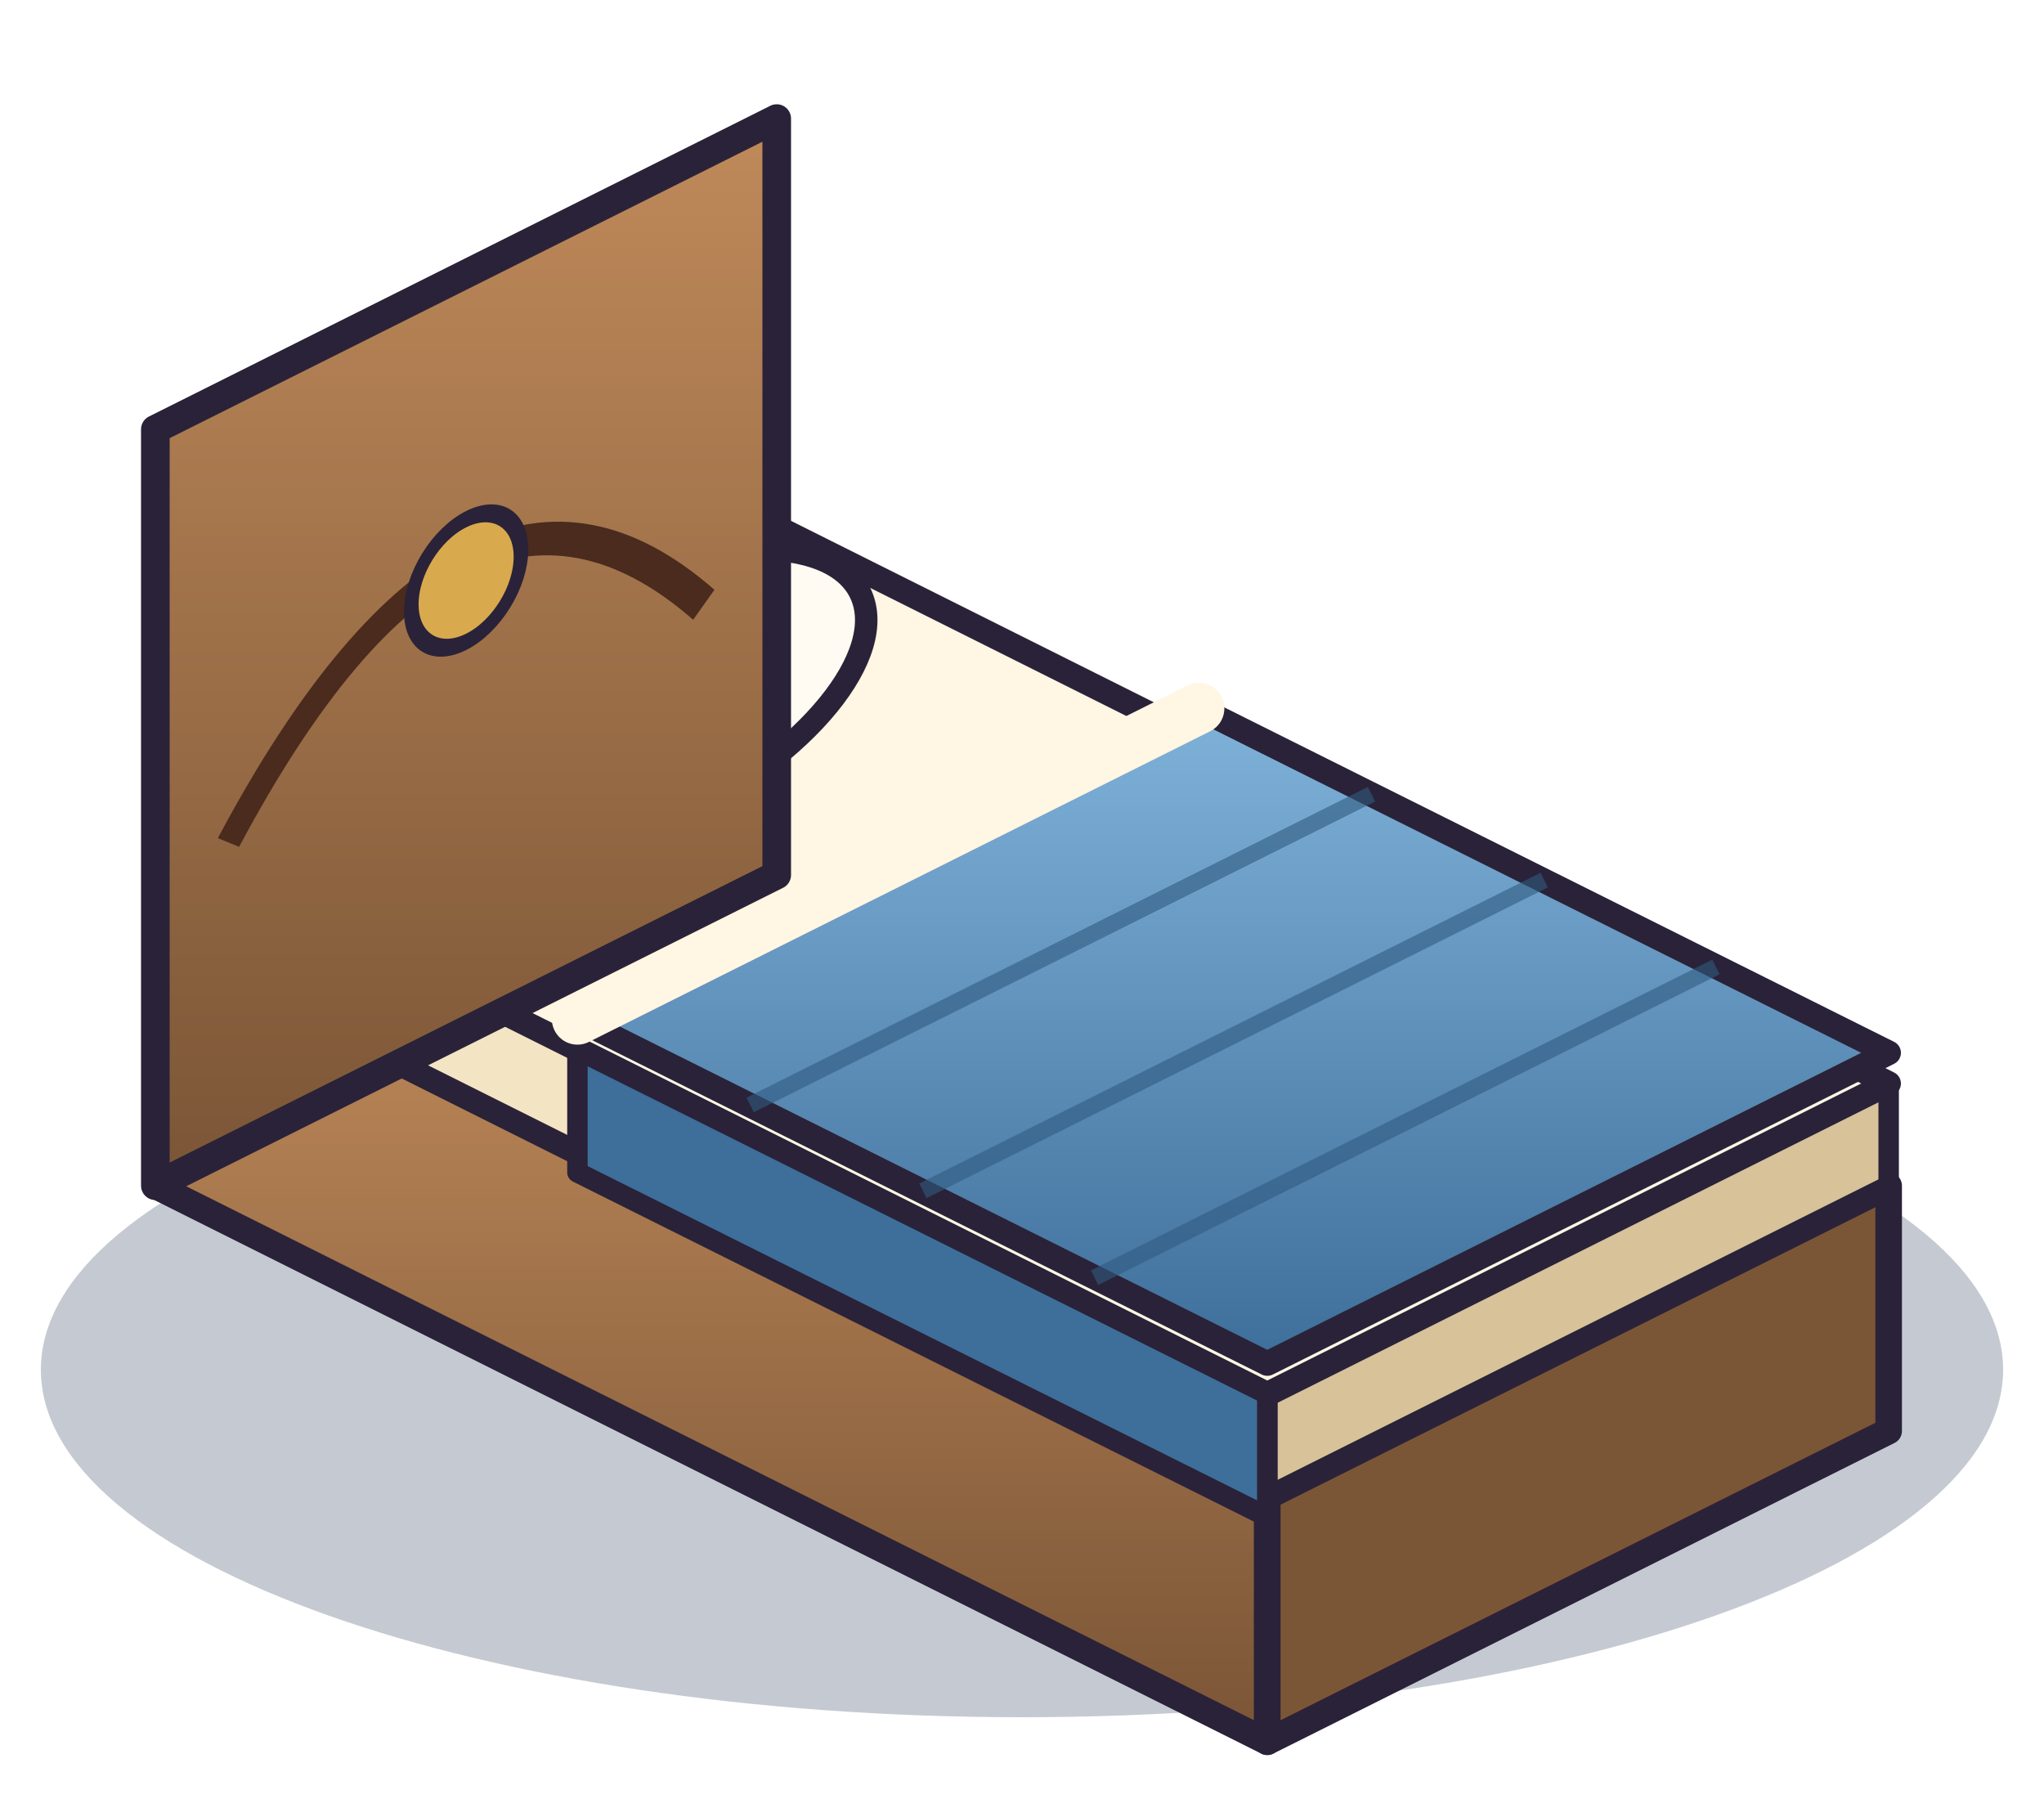
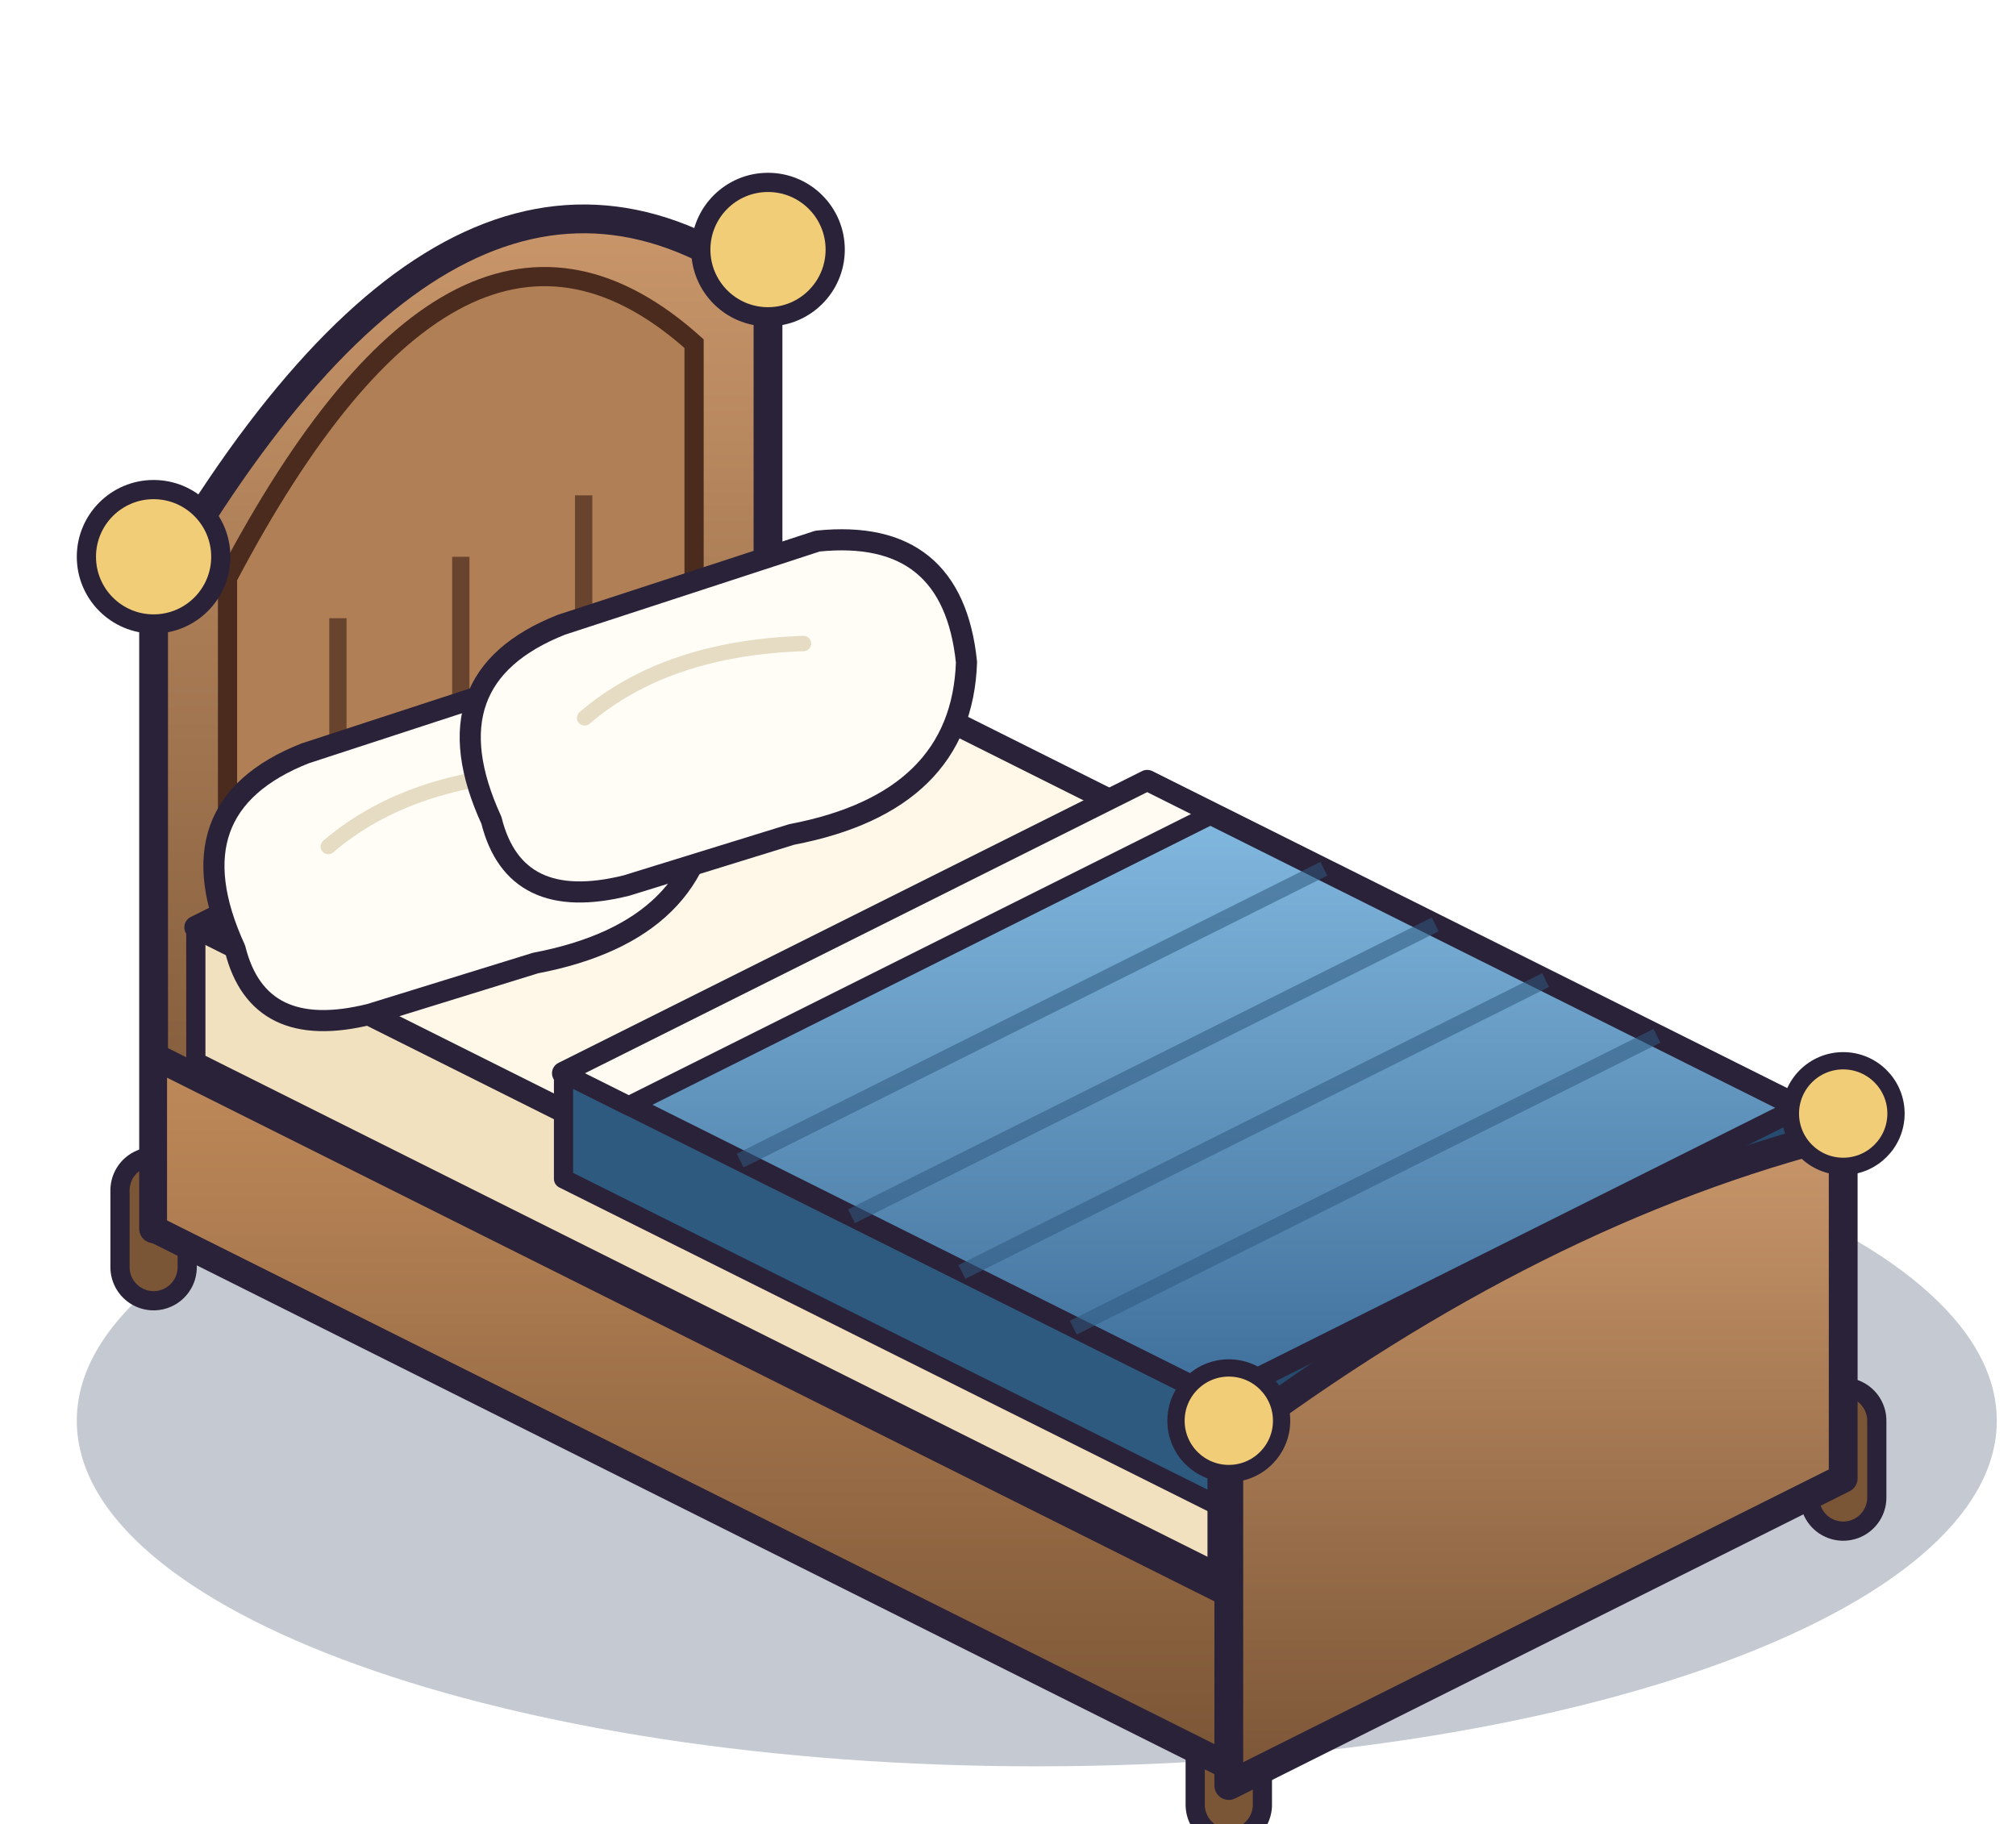
- <svg xmlns="http://www.w3.org/2000/svg" width="200" height="176" viewBox="0 0 200 176">
+ <svg xmlns="http://www.w3.org/2000/svg" width="210" height="190" viewBox="0 0 210 190">
  <defs>
    <linearGradient id="house_bed_bw" x1="0" y1="0" x2="0" y2="1">
      <stop offset="0" stop-color="#C08A5A" stop-opacity="1" />
      <stop offset="1" stop-color="#7A5536" stop-opacity="1" />
    </linearGradient>
    <linearGradient id="house_bed_quilt" x1="0" y1="0" x2="0" y2="1">
-       <stop offset="0" stop-color="#7FB2D9" stop-opacity="1" />
+       <stop offset="0" stop-color="#86BDE3" stop-opacity="1" />
      <stop offset="1" stop-color="#3E6E9A" stop-opacity="1" />
    </linearGradient>
+     <linearGradient id="house_bed_hb" x1="0" y1="0" x2="0" y2="1">
+       <stop offset="0" stop-color="#C9966A" stop-opacity="1" />
+       <stop offset="1" stop-color="#7A5536" stop-opacity="1" />
+     </linearGradient>
  </defs>
-   <ellipse cx="100" cy="134" rx="96" ry="34" fill="#2E3F5C" opacity="0.28" />
-   <polygon points="15.2,116 124,170.4 124,146.4 15.2,92" fill="url(#house_bed_bw)" stroke="#2A2238" stroke-linejoin="round" stroke-linecap="round" stroke-width="2.6" />
-   <polygon points="124,170.4 184.8,140 184.8,116 124,146.4" fill="#7A5536" stroke="#2A2238" stroke-linejoin="round" stroke-linecap="round" stroke-width="2.6" />
-   <polygon points="15.2,92 124,146.4 124,136.4 15.2,82" fill="#F3E4C4" stroke="#2A2238" stroke-linejoin="round" stroke-linecap="round" stroke-width="2" />
-   <polygon points="124,146.4 184.8,116 184.8,106 124,136.4" fill="#D8C29A" stroke="#2A2238" stroke-linejoin="round" stroke-linecap="round" stroke-width="2" />
-   <polygon points="76,51.6 184.8,106 124,136.4 15.2,82" fill="#FFF6E4" stroke="#2A2238" stroke-linejoin="round" stroke-linecap="round" stroke-width="2.4" />
-   <polygon points="56.5,99.7 124,133.4 184.8,103 117.3,69.3" fill="url(#house_bed_quilt)" stroke="#2A2238" stroke-linejoin="round" stroke-linecap="round" stroke-width="2.4" />
-   <polygon points="124,148.4 124,136.4 56.5,102.7 56.5,114.7" fill="#3E6E9A" stroke="#2A2238" stroke-linejoin="round" stroke-linecap="round" stroke-width="2" />
-   <path d="M56.5,99.7 L117.3,69.3" stroke="#FFF6E4" stroke-width="5" stroke-linecap="round" />
-   <path d="M73.4,108.1 L134.2,77.7" stroke="#2F5A80" stroke-width="1.6" opacity="0.6" />
-   <path d="M90.3,116.5 L151.1,86.1" stroke="#2F5A80" stroke-width="1.6" opacity="0.6" />
-   <path d="M107.1,125 L167.9,94.6" stroke="#2F5A80" stroke-width="1.6" opacity="0.6" />
-   <ellipse cx="60.8" cy="69.4" rx="26" ry="12" fill="#FFFBF2" stroke="#2A2238" stroke-linejoin="round" stroke-linecap="round" stroke-width="2.2" transform="rotate(-26 60.8 69.4)" />
-   <polygon points="15.2,116 76,85.6 76,11.6 15.2,42" fill="url(#house_bed_bw)" stroke="#2A2238" stroke-linejoin="round" stroke-linecap="round" stroke-width="2.8" />
-   <g transform="matrix(0.8944,-0.4472,0,1,15.2,116)">
-     <path d="M8,-30 Q34,-62 60,-30" fill="none" stroke="#4A2B1E" stroke-width="3" />
-     <circle cx="34" cy="-44" r="6" fill="#D9A94E" stroke="#2A2238" stroke-linejoin="round" stroke-linecap="round" stroke-width="1.6" />
-   </g>
+   <ellipse cx="108" cy="148" rx="100" ry="36" fill="#2E3F5C" opacity="0.28" />
+   <path d="M16,124 v8" stroke="#2A2238" stroke-width="9" stroke-linecap="round" />
+   <path d="M16,124 v8" stroke="#7A5536" stroke-width="5" stroke-linecap="round" />
+   <path d="M128,180 v8" stroke="#2A2238" stroke-width="9" stroke-linecap="round" />
+   <path d="M128,180 v8" stroke="#7A5536" stroke-width="5" stroke-linecap="round" />
+   <path d="M192,148 v8" stroke="#2A2238" stroke-width="9" stroke-linecap="round" />
+   <path d="M192,148 v8" stroke="#7A5536" stroke-width="5" stroke-linecap="round" />
+   <path d="M16,128 L16,62 Q48,6 80,30 L80,96Z" fill="url(#house_bed_hb)" stroke="#2A2238" stroke-linejoin="round" stroke-linecap="round" stroke-width="3" />
+   <path d="M23.7,124.2 L23.7,74.2 Q48,28 72.3,49.8 L72.3,99.8Z" transform="translate(0,-14)" fill="#B07F55" stroke="#4A2B1E" stroke-width="2" />
+   <path d="M35.2,98.4 v-34" stroke="#4A2B1E" stroke-width="1.8" opacity="0.7" />
+   <path d="M48,92 v-34" stroke="#4A2B1E" stroke-width="1.8" opacity="0.7" />
+   <path d="M60.8,85.6 v-34" stroke="#4A2B1E" stroke-width="1.8" opacity="0.7" />
+   <circle cx="16" cy="58" r="7" fill="#F2CD78" stroke="#2A2238" stroke-linejoin="round" stroke-linecap="round" stroke-width="2" />
+   <circle cx="80" cy="26" r="7" fill="#F2CD78" stroke="#2A2238" stroke-linejoin="round" stroke-linecap="round" stroke-width="2" />
+   <polygon points="16,128 128,184 128,166 16,110" fill="url(#house_bed_bw)" stroke="#2A2238" stroke-linejoin="round" stroke-linecap="round" stroke-width="2.8" />
+   <polygon points="128,184 192,152 192,134 128,166" fill="#7A5536" stroke="#2A2238" stroke-linejoin="round" stroke-linecap="round" stroke-width="2.8" />
+   <polygon points="20.4,110.6 126.8,163.8 126.8,149.8 20.4,96.6" fill="#F1E1BF" stroke="#2A2238" stroke-linejoin="round" stroke-linecap="round" stroke-width="2" />
+   <polygon points="126.8,163.8 187.6,133.4 187.6,119.4 126.8,149.8" fill="#D6BF92" stroke="#2A2238" stroke-linejoin="round" stroke-linecap="round" stroke-width="2" />
+   <polygon points="81.2,66.2 187.6,119.4 126.8,149.8 20.4,96.6" fill="#FFF8E8" stroke="#2A2238" stroke-linejoin="round" stroke-linecap="round" stroke-width="2.4" />
+   <polygon points="58.7,111.8 126.8,145.8 187.6,115.4 119.5,81.4" fill="url(#house_bed_quilt)" stroke="#2A2238" stroke-linejoin="round" stroke-linecap="round" stroke-width="2.4" />
+   <polygon points="126.8,145.8 126.8,156.8 58.7,122.8 58.7,111.8" fill="#2F5A80" stroke="#2A2238" stroke-linejoin="round" stroke-linecap="round" stroke-width="2" />
+   <polygon points="126.8,145.8 187.6,115.4 187.6,126.4 126.8,156.8" fill="#264B6E" stroke="#2A2238" stroke-linejoin="round" stroke-linecap="round" stroke-width="2" />
+   <polygon points="58.7,111.8 119.5,81.4 126.3,84.8 65.5,115.2" fill="#FFFBF2" stroke="#2A2238" stroke-linejoin="round" stroke-linecap="round" stroke-width="2" />
+   <path d="M77.1,120.9 L137.9,90.5" stroke="#2F5A80" stroke-width="1.6" opacity="0.55" />
+   <path d="M88.7,126.7 L149.5,96.3" stroke="#2F5A80" stroke-width="1.6" opacity="0.55" />
+   <path d="M100.2,132.5 L161,102.1" stroke="#2F5A80" stroke-width="1.6" opacity="0.55" />
+   <path d="M111.8,138.3 L172.6,107.9" stroke="#2F5A80" stroke-width="1.6" opacity="0.55" />
+   <path d="M24.2,92.5 q-3,-16 12,-18 l28,-2 q14,2 12,16 q-4,14 -22,13 l-18,1 q-12,0 -12,-10Z" fill="#FFFDF6" stroke="#2A2238" stroke-linejoin="round" stroke-linecap="round" stroke-width="2.2" transform="rotate(-14 50.2 94.5)" />
+   <path d="M36.2,84.5 q10,-5 24,-2" fill="none" stroke="#E6DCC4" stroke-width="1.6" stroke-linecap="round" transform="rotate(-14 50.2 94.5)" />
+   <path d="M50.9,79.1 q-3,-16 12,-18 l28,-2 q14,2 12,16 q-4,14 -22,13 l-18,1 q-12,0 -12,-10Z" fill="#FFFDF6" stroke="#2A2238" stroke-linejoin="round" stroke-linecap="round" stroke-width="2.2" transform="rotate(-14 76.9 81.1)" />
+   <path d="M62.9,71.1 q10,-5 24,-2" fill="none" stroke="#E6DCC4" stroke-width="1.6" stroke-linecap="round" transform="rotate(-14 76.9 81.1)" />
+   <path d="M128,186 L128,150 Q160,126 192,118 L192,154Z" fill="url(#house_bed_hb)" stroke="#2A2238" stroke-linejoin="round" stroke-linecap="round" stroke-width="3" />
+   <circle cx="128" cy="148" r="5.5" fill="#F2CD78" stroke="#2A2238" stroke-linejoin="round" stroke-linecap="round" stroke-width="1.8" />
+   <circle cx="192" cy="116" r="5.5" fill="#F2CD78" stroke="#2A2238" stroke-linejoin="round" stroke-linecap="round" stroke-width="1.8" />
</svg>
